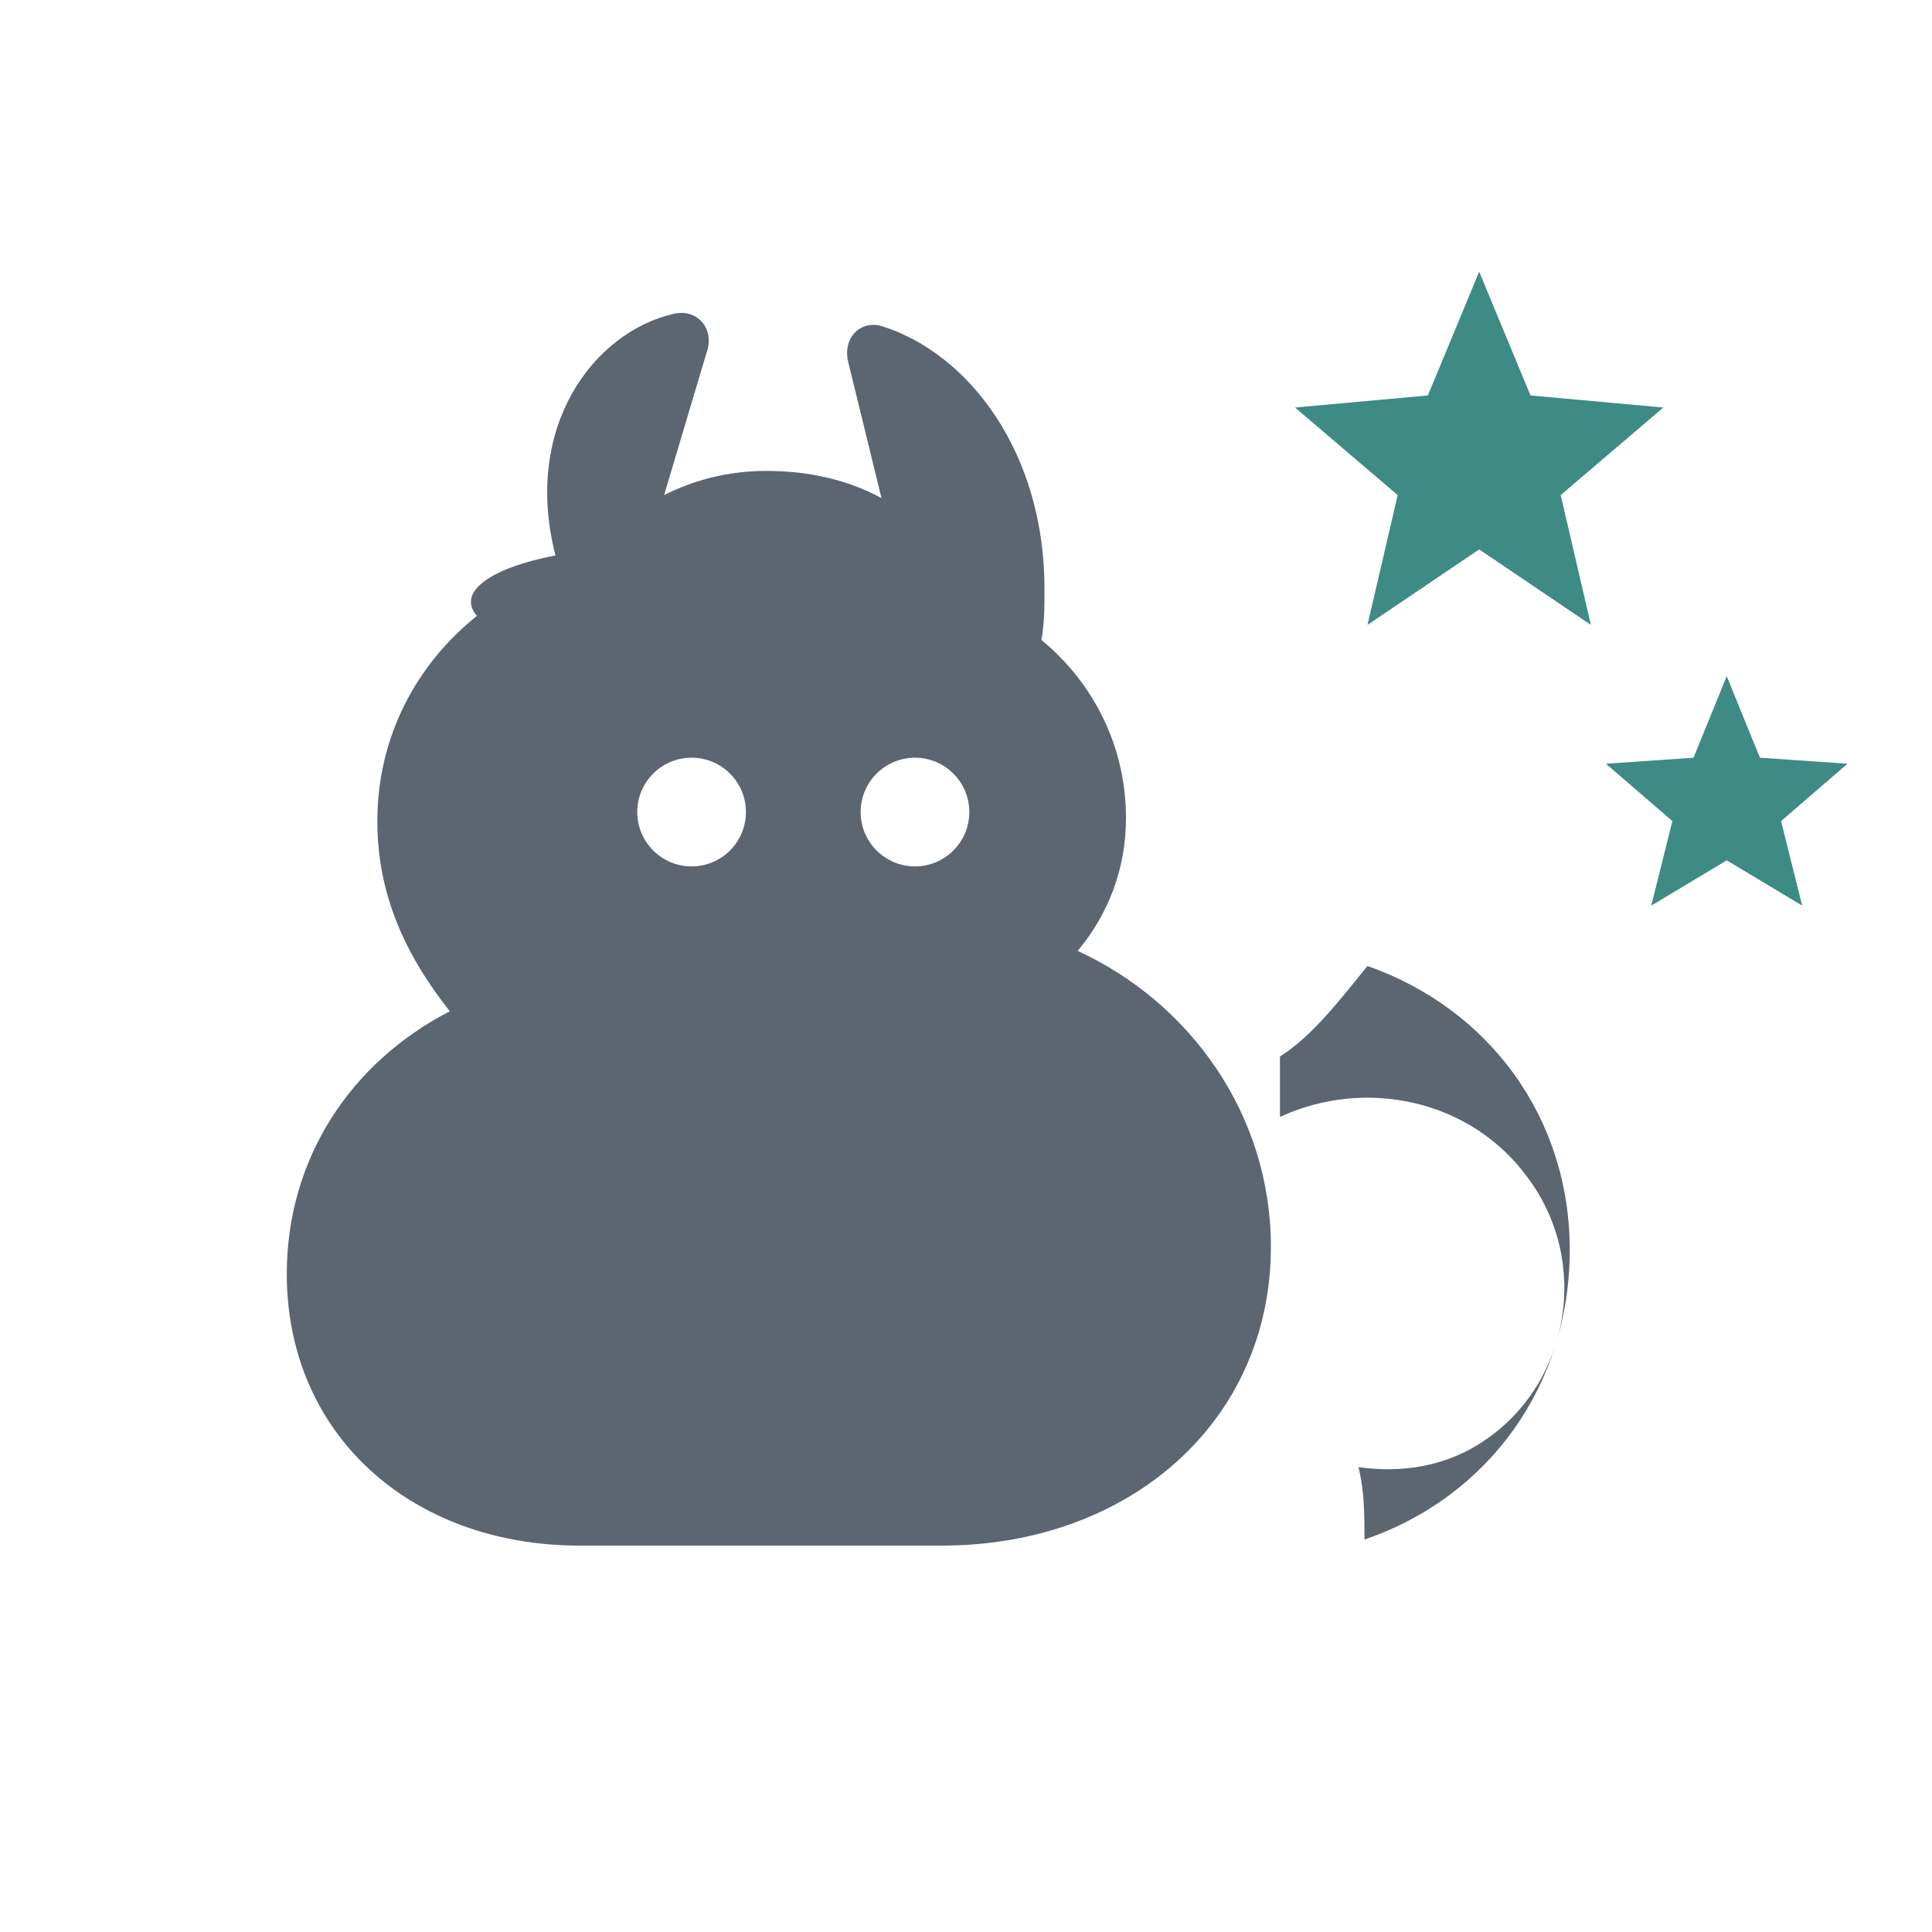
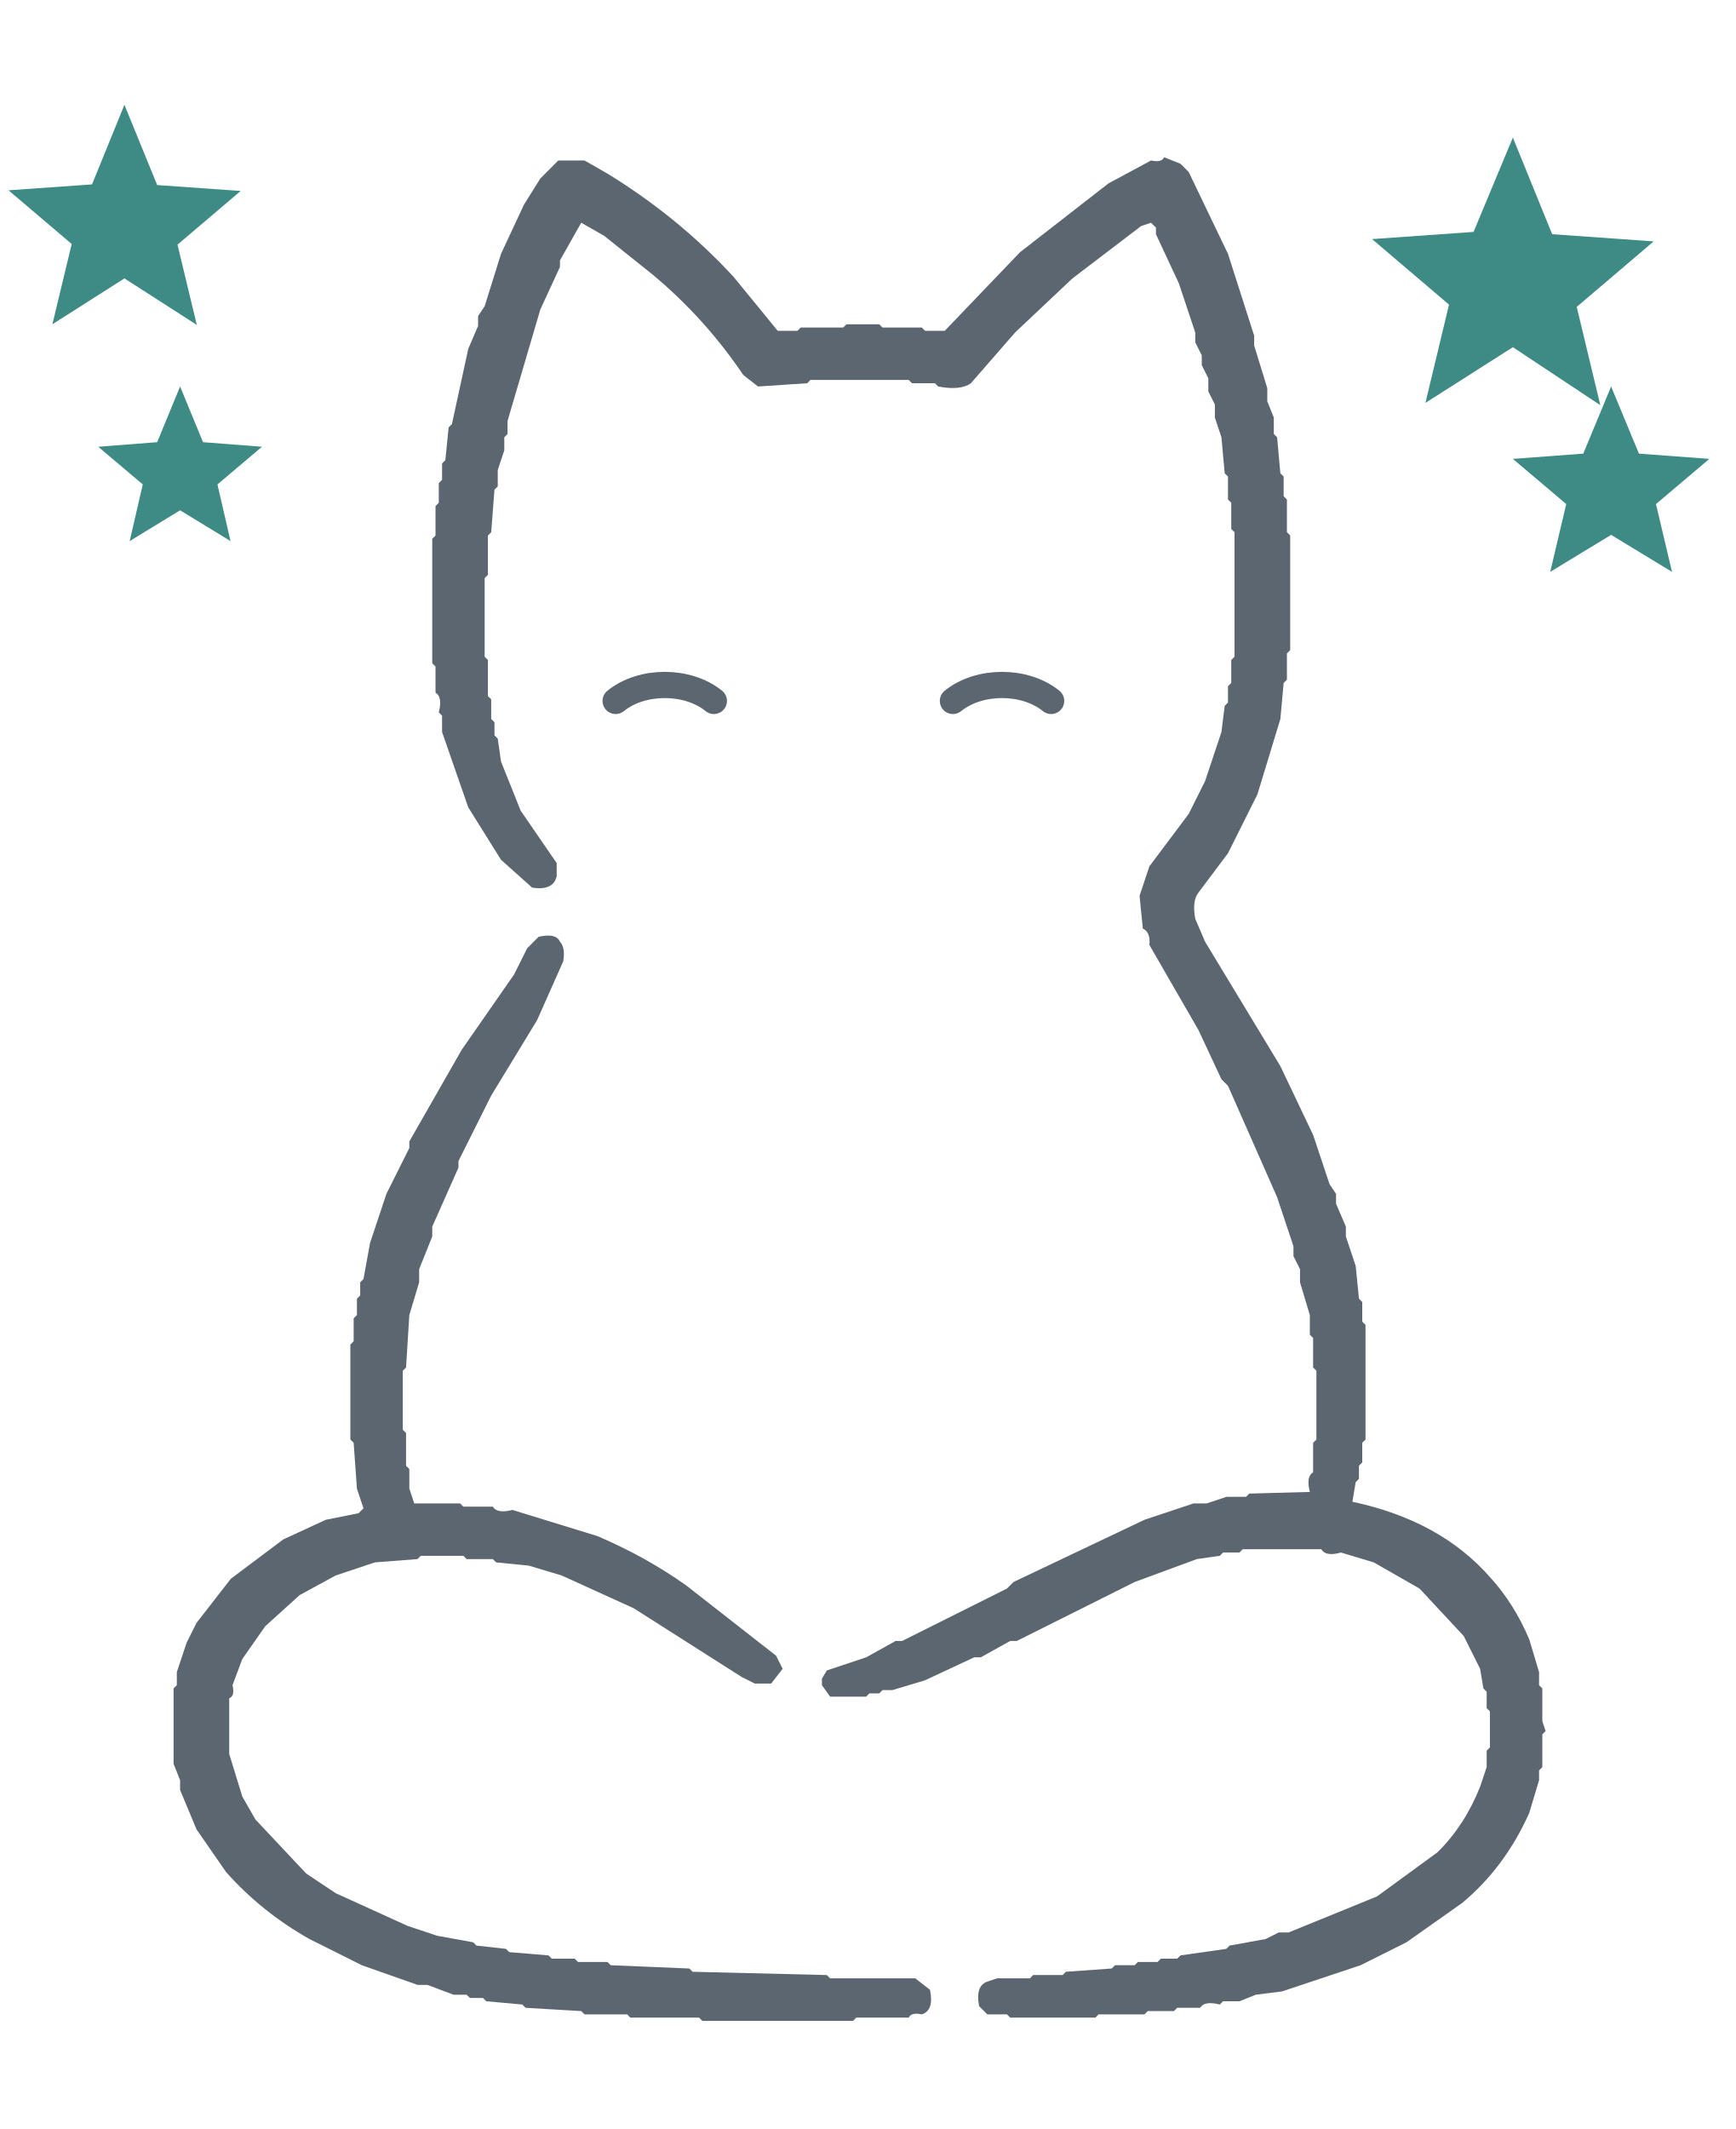
- <svg xmlns="http://www.w3.org/2000/svg" viewBox="0 0 32 32" role="img" aria-label="SilverVibe">
+ <svg xmlns="http://www.w3.org/2000/svg" viewBox="90 0 530 650" role="img" aria-label="SilverVibe">
  <style>
    .cat { fill: #5c6670; }
+     .eye {
+       fill: none;
+       stroke: #5c6670;
+       stroke-width: 8;
+       stroke-linecap: round;
+     }
    .star { fill: #3d8b84; }
    @media (prefers-color-scheme: dark) {
      .cat { fill: #c5ccd6; }
+       .eye { stroke: #c5ccd6; }
      .star { fill: #5eb5ad; }
    }
  </style>
-   <path class="star" d="M24.5 4.5l.85 2.05 2.2.2-1.7 1.45.5 2.15L24.5 9.1l-1.85 1.25.5-2.15-1.7-1.45 2.2-.2z" />
-   <path class="star" d="M28.6 11.2l.55 1.35 1.45.1-1.1.95.35 1.4-1.25-.75-1.25.75.35-1.4-1.1-.95 1.45-.1z" />
-   <path class="cat" fill-rule="evenodd" d="       M9.2 9.2       c-.55-2.15.65-3.7 1.95-4       c.4-.1.7.25.55.65       L11 8.2       c.5-.25 1.05-.4 1.7-.4       c.7 0 1.35.15 1.9.45       l-.55-2.25       c-.1-.4.2-.7.55-.6       c1.45.45 2.7 2.1 2.7 4.35       c0 .3 0 .55-.05.85       c.85.7 1.4 1.75 1.4 2.95       c0 .85-.3 1.6-.8 2.2       c1.85.85 3.2 2.7 3.2 4.9       c0 2.9-2.35 4.95-5.45 4.95       H9.6       c-2.8 0-4.85-1.85-4.85-4.5       c0-1.9 1.05-3.5 2.7-4.35       C6.7 15.8 6.25 14.8 6.25 13.6       c0-1.4.65-2.6 1.65-3.4       C7.55 9.8 8.15 9.4 9.2 9.2       Z       M11.45 12.55       a.9.9 0 1 0 .01 0       Z       M15.15 12.55       a.9.9 0 1 0 .01 0       Z       M21.2 18.5       c1.4-.65 3.15-.3 4.1 1       c1.05 1.4.7 3.4-.7 4.35       c-.65.45-1.4.55-2.1.45       c.1.4.1.8.1 1.2       c2.05-.7 3.4-2.55 3.4-4.8       c0-2.2-1.35-4-3.35-4.7       c-.45.55-.9 1.15-1.45 1.5       Z     " />
+   <path class="star" d="M552 42l12 29.5 31 2.2-23.5 20 7.2 30L552 106l-26.7 17 7.2-30-23.5-20 31-2.2z" />
+   <path class="star" d="M582 118l8.5 20.5 21.5 1.6-16.3 13.8 4.9 20.7-18.6-11.3-18.6 11.3 4.9-20.7-16.3-13.8 21.5-1.6z" />
+   <path class="star" d="M145 118l7 17 18 1.4-13.6 11.5 4 17.3-15.4-9.4-15.4 9.4 4-17.3-13.6-11.5 18-1.4z" />
+   <path class="star" d="M128 32l10 24.5 25.5 1.8-19.3 16.4 5.9 24.5L128 85l-22 14 5.9-24.5-19.3-16.4 25.5-1.8z" />
+   <path class="cat" d="M 445.5 48 L 450.5 50 L 453 52.5 L 465 77.5 L 473 102.5 L 473 105.5 L 477 118.5 L 477 122.5 L 479 127.5 L 479 132.5 L 480 133.5 L 481 144.5 L 482 145.5 L 482 151.5 L 483 152.5 L 483 162.5 L 484 163.5 L 484 198.5 L 483 199.5 L 483 207.5 L 482 208.5 L 481 219.5 L 474 242.5 L 465 260.5 L 456 272.5 Q 454 275 455 280.5 L 458 287.5 L 481 325.5 L 491 346.5 L 496 361.5 L 498 364.5 L 498 367.5 L 501 374.5 L 501 377.5 L 504 386.5 L 505 396.5 L 506 397.5 L 506 403.5 L 507 404.5 L 507 439.5 L 506 440.5 L 506 446.5 L 505 447.5 L 505 451.5 L 504 452.5 L 503 458.5 Q 529.8 464.2 545 481.5 Q 552.4 489.6 557 500.5 L 560 510.5 L 560 514.5 L 561 515.5 L 561 525.5 L 562 528.5 L 561 529.5 L 561 539.5 L 560 540.5 L 560 543.5 L 557 553.5 Q 549.6 570.1 536.5 581 L 519.5 593 L 505.5 600 L 481.5 608 L 473.5 609 L 468.5 611 L 463.5 611 L 462.5 612 Q 457.8 610.8 456.5 613 L 449.5 613 L 448.5 614 L 440.5 614 L 439.5 615 L 425.5 615 L 424.5 616 L 398.5 616 L 397.5 615 L 391.5 615 L 389 612.5 Q 387.8 606.3 391.5 605 L 394.5 604 L 404.5 604 L 405.5 603 L 414.5 603 L 415.5 602 L 429.5 601 L 430.5 600 L 436.5 600 L 437.5 599 L 443.5 599 L 444.5 598 L 449.5 598 L 450.5 597 L 464.5 595 L 465.5 594 L 476.5 592 L 480.5 590 L 483.5 590 L 510.5 579 L 529 565.5 Q 537.3 557.3 542 545.5 L 544 539.5 L 544 534.5 L 545 533.5 L 545 522.5 L 544 521.5 L 544 516.5 L 543 515.5 L 542 509.5 L 537 499.5 L 523.5 485 L 509.5 477 L 499.5 474 Q 494.8 475.3 493.5 473 L 469.5 473 L 468.5 474 L 463.5 474 L 462.5 475 L 455.5 476 L 436.5 483 L 400.5 501 L 398.5 501 L 389.5 506 L 387.5 506 L 372.5 513 L 362.5 516 L 359.5 516 L 358.5 517 L 355.5 517 L 354.5 518 L 343.5 518 L 341 514.5 L 341 512.5 L 342.5 510 L 354.5 506 L 363.5 501 L 365.5 501 L 397.5 485 L 399.5 483 L 439.5 464 L 454.5 459 L 458.5 459 L 464.5 457 L 470.5 457 L 471.5 456 L 490 455.5 Q 488.8 450.8 491 449.5 L 491 440.5 L 492 439.5 L 492 418.5 L 491 417.5 L 491 408.5 L 490 407.5 L 490 401.5 L 487 391.5 L 487 387.5 L 485 383.5 L 485 380.5 L 480 365.5 L 465 331.5 L 463 329.5 L 456 314.5 L 441 288.5 Q 441.4 284.6 439 283.5 L 438 273.5 L 441 264.5 L 453 248.5 L 458 238.5 L 463 223.5 L 464 215.5 L 465 214.5 L 465 209.5 L 466 208.5 L 466 201.5 L 467 200.5 L 467 162.5 L 466 161.5 L 466 153.5 L 465 152.5 L 465 145.5 L 464 144.5 L 463 133.5 L 461 127.5 L 461 123.5 L 459 119.5 L 459 115.5 L 457 111.5 L 457 108.5 L 455 104.5 L 455 101.5 L 450 86.5 L 443 71.5 L 443 69.5 L 441.5 68 L 438.5 69 L 417.5 85 L 400 101.5 L 386.5 117 Q 383.3 119.3 376.5 118 L 375.5 117 L 368.5 117 L 367.5 116 L 337.5 116 L 336.5 117 L 321.5 118 L 317 114.5 Q 305.3 97.2 289.5 84 L 274.5 72 L 267.5 68 L 261 79.5 L 261 81.5 L 255 94.5 L 245 128.5 L 245 132.5 L 244 133.5 L 244 137.5 L 242 143.5 L 242 148.5 L 241 149.5 L 240 162.5 L 239 163.5 L 239 175.5 L 238 176.5 L 238 200.5 L 239 201.5 L 239 212.5 L 240 213.5 L 240 219.5 L 241 220.5 L 241 224.5 L 242 225.5 L 243 232.5 L 249 247.5 L 260 263.5 L 260 267.5 Q 259 272 252.5 271 L 243 262.5 L 233 246.5 L 225 223.5 L 225 218.5 L 224 217.5 Q 225.2 212.7 223 211.5 L 223 203.5 L 222 202.5 L 222 164.5 L 223 163.5 L 223 154.5 L 224 153.5 L 224 147.5 L 225 146.5 L 225 141.5 L 226 140.5 L 227 130.5 L 228 129.5 L 233 106.5 L 236 99.5 L 236 96.5 L 238 93.5 L 243 77.5 L 250 62.5 L 255 54.5 L 260.5 49 L 268.5 49 L 275.5 53 Q 297.2 66.3 314 84.5 L 327.5 101 L 333.5 101 L 334.5 100 L 347.5 100 L 348.5 99 L 358.5 99 L 359.5 100 L 371.5 100 L 372.5 101 L 378.5 101 L 401.5 77 L 428.5 56 L 441.5 49 Q 444.8 49.7 445.5 48 Z " />
+   <path class="cat" d="M 254.5 286 Q 259.8 284.8 261 287.5 Q 262.7 289.3 262 293.5 L 254 311.5 L 240 334.5 L 230 354.5 L 230 356.5 L 222 374.5 L 222 377.5 L 218 387.5 L 218 391.5 L 215 401.5 L 214 417.5 L 213 418.5 L 213 436.5 L 214 437.5 L 214 447.5 L 215 448.5 L 215 454.5 L 216.5 459 L 230.5 459 L 231.5 460 L 240.5 460 Q 241.8 462.2 246.5 461 L 272.5 469 Q 287.2 475.3 299.5 484 L 327 505.5 L 329 509.5 L 325.5 514 L 320.5 514 L 316.5 512 L 283.5 491 L 261.5 481 L 251.5 478 L 241.5 477 L 240.5 476 L 232.5 476 L 231.5 475 L 218.5 475 L 217.5 476 L 204.5 477 L 192.5 481 L 181.5 487 L 171 496.5 L 164 506.5 L 161 514.5 Q 161.8 517.8 160 518.5 L 160 535.5 L 164 548.5 L 168 555.5 L 183.5 572 L 192.5 578 L 214.5 588 L 223.5 591 L 234.5 593 L 235.5 594 L 244.5 595 L 245.5 596 L 257.5 597 L 258.5 598 L 265.5 598 L 266.5 599 L 275.5 599 L 276.5 600 L 300.5 601 L 301.5 602 L 342.5 603 L 343.5 604 L 369.5 604 L 374 607.5 Q 375.3 613.8 371.5 615 Q 368.3 614.3 367.5 616 L 351.5 616 L 350.5 617 L 304.5 617 L 303.5 616 L 282.5 616 L 281.5 615 L 268.5 615 L 267.5 614 L 250.5 613 L 249.5 612 L 238.5 611 L 237.5 610 L 233.5 610 L 232.5 609 L 228.5 609 L 220.5 606 L 217.5 606 L 200.5 600 L 184.5 592 Q 169.8 583.7 159 571.5 L 150 558.5 L 145 546.5 L 145 543.5 L 143 538.5 L 143 515.5 L 144 514.5 L 144 510.5 L 147 501.5 L 150 495.5 L 160.5 482 L 176.5 470 L 189.5 464 L 199.5 462 L 201 460.5 L 199 454.5 L 198 440.5 L 197 439.5 L 197 410.5 L 198 409.5 L 198 402.5 L 199 401.5 L 199 396.5 L 200 395.5 L 200 391.5 L 201 390.5 L 203 379.5 L 208 364.5 L 215 350.5 L 215 348.5 L 231 320.5 L 247 297.5 L 251 289.5 L 254.5 286 Z " />
+   <path class="eye" d="M278 214c8-6.5 22-6.5 30 0" />
+   <path class="eye" d="M381 214c8-6.5 22-6.5 30 0" />
</svg>
